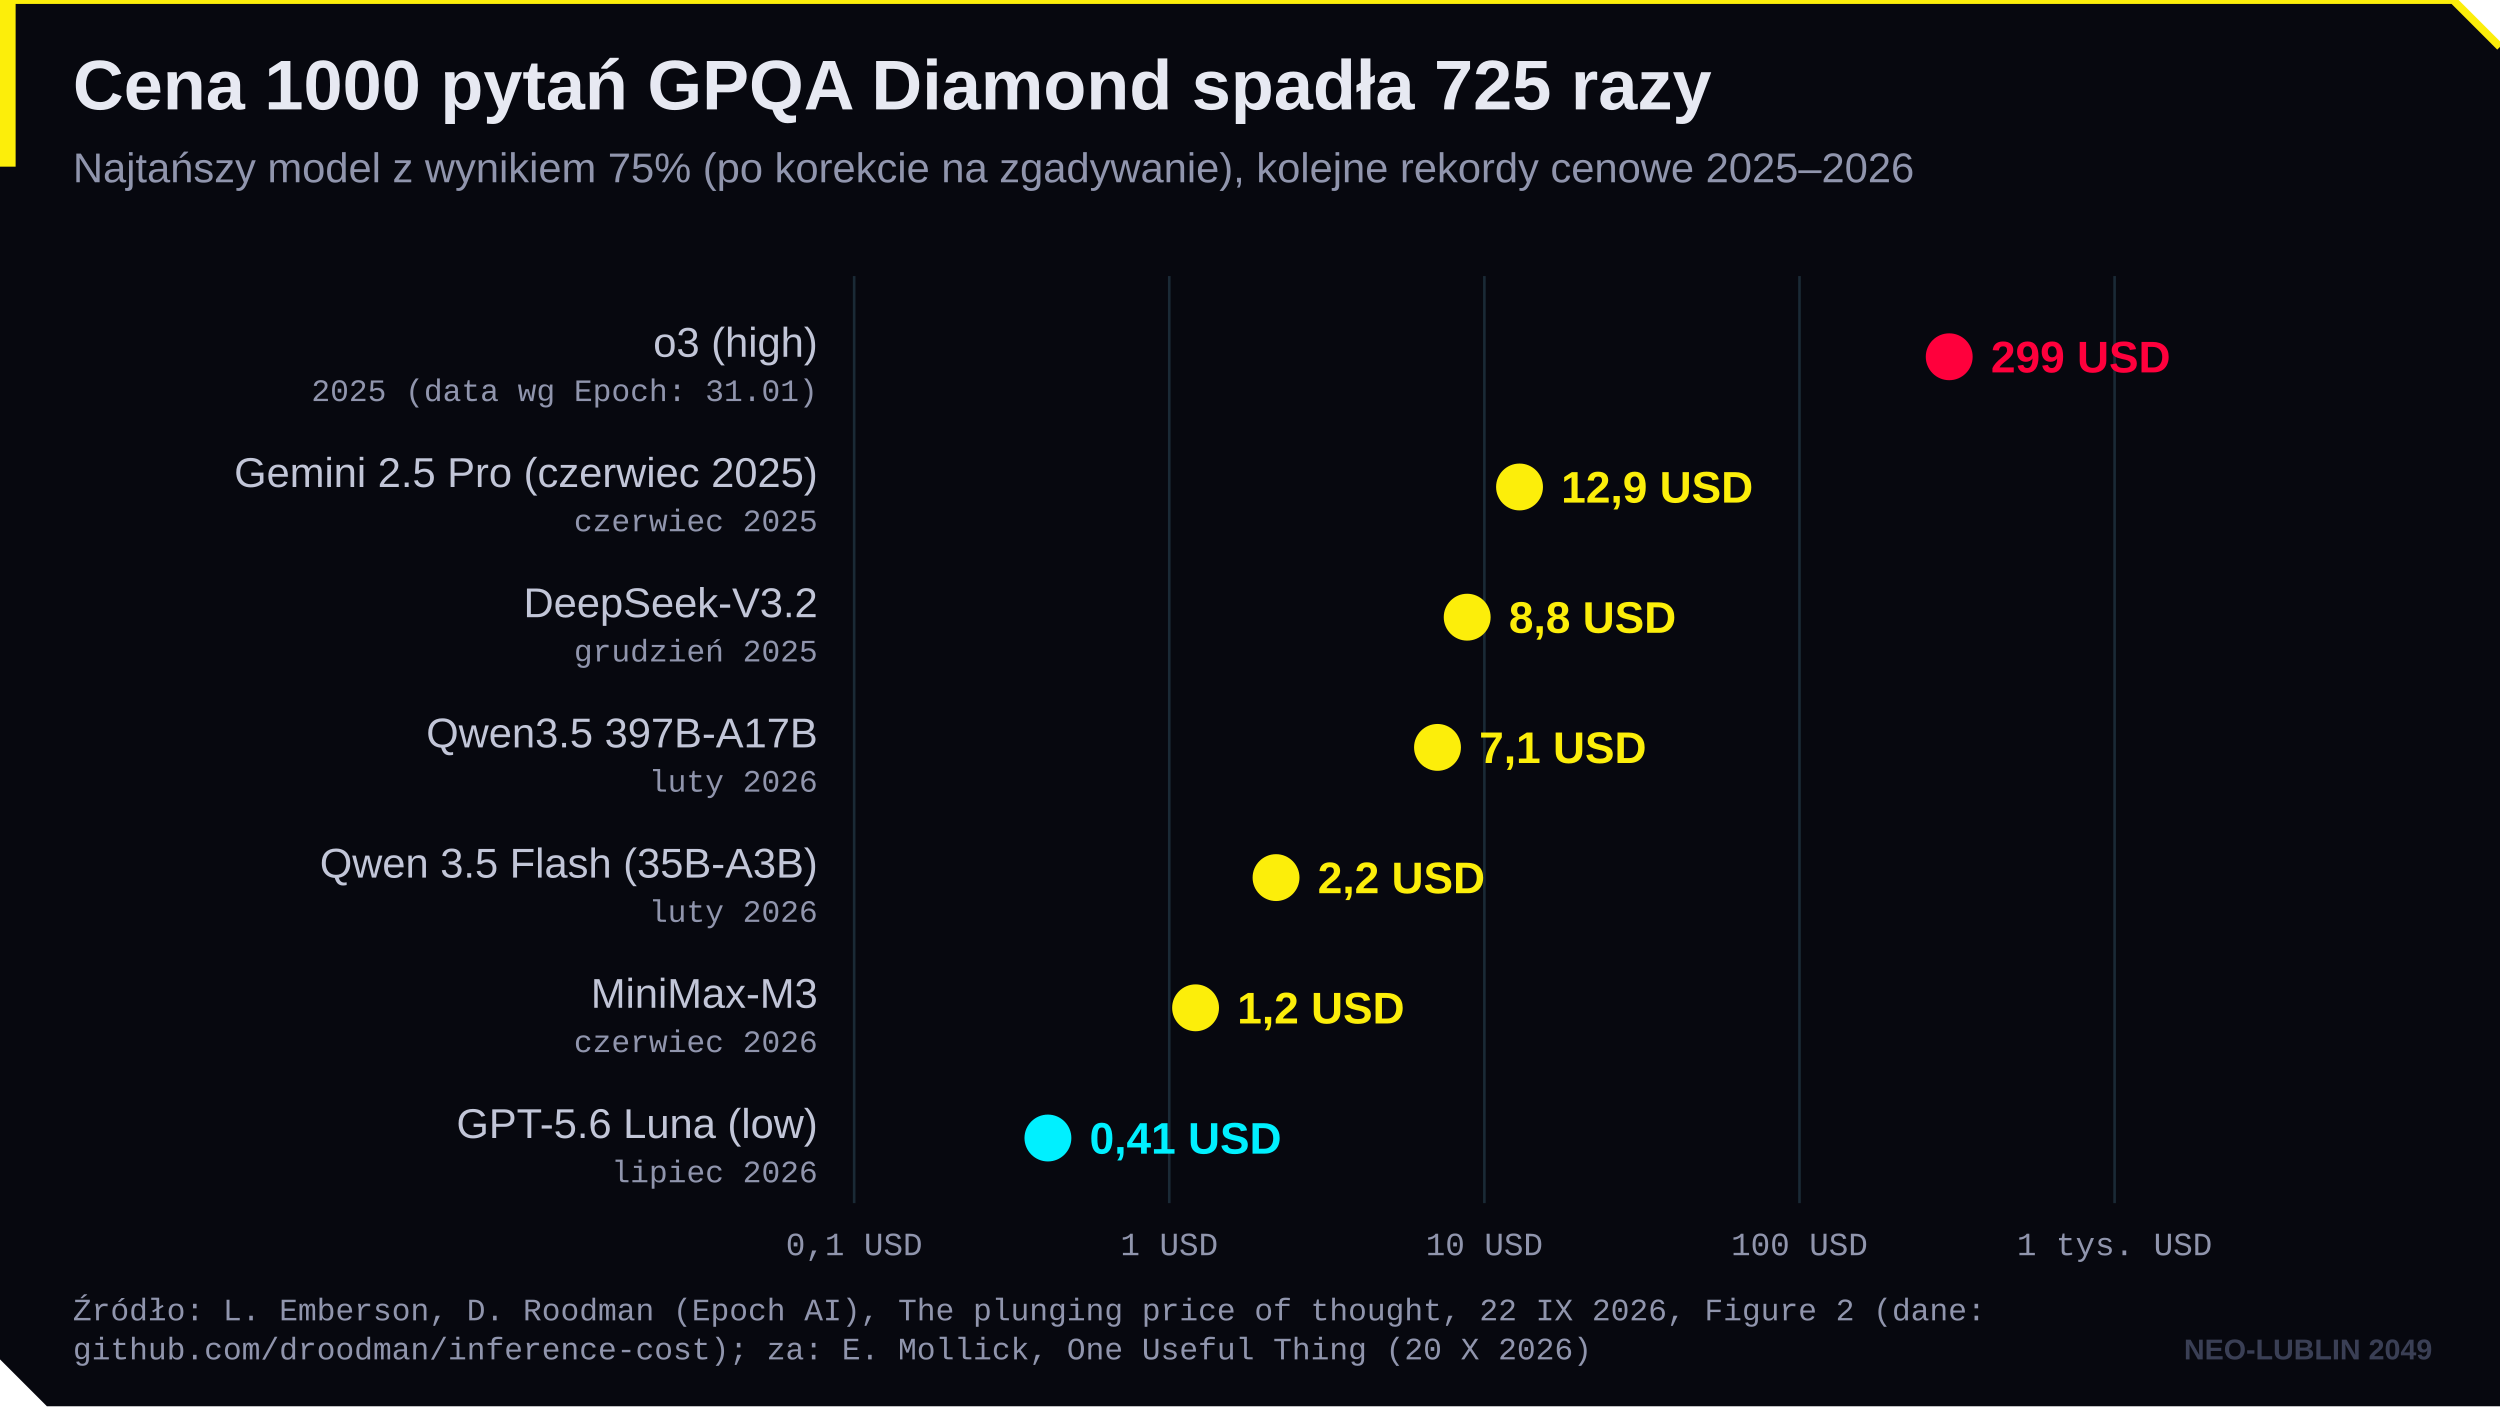
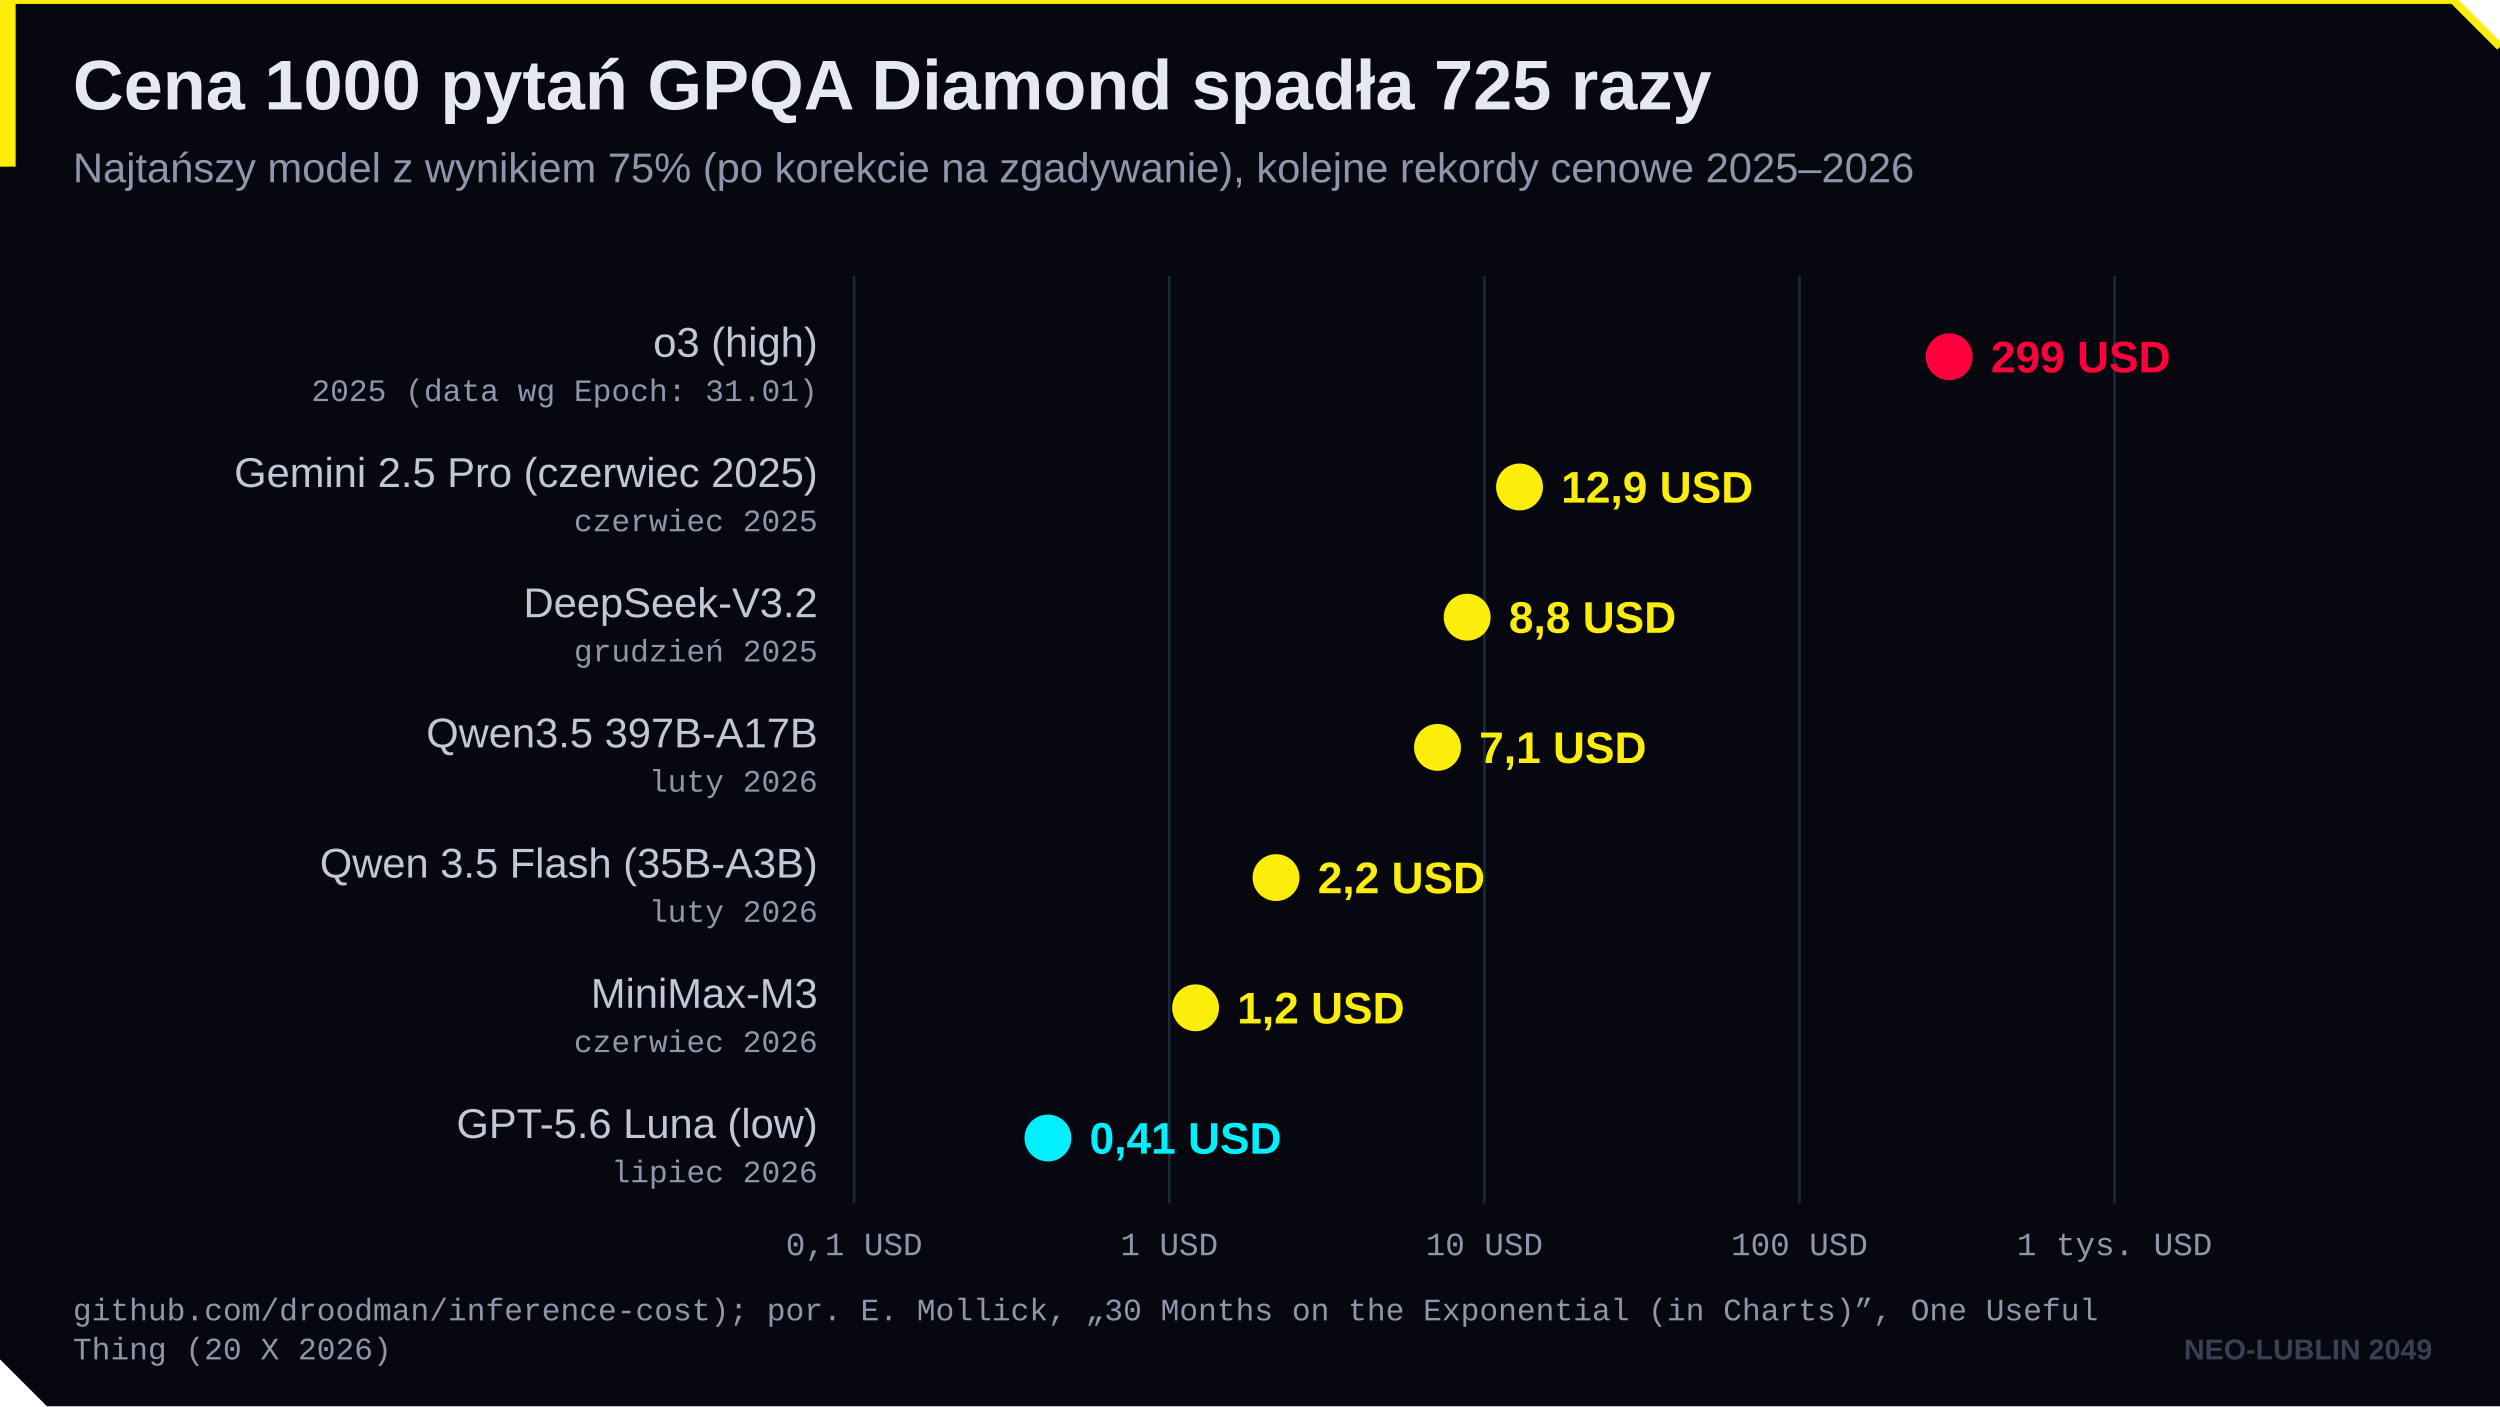
<svg xmlns="http://www.w3.org/2000/svg" viewBox="0 0 960 540" width="960" height="540" role="img" aria-labelledby="t d">
  <path d="M0 0 H942 L960 18 V540 H18 L0 522 Z" fill="#07080f" />
  <path d="M0 0 H942 L960 18" fill="none" stroke="#fcee0a" stroke-width="3" />
  <rect x="0" y="0" width="6" height="64" fill="#fcee0a" />
  <text x="28.0" y="42.0" font-family="'Chakra Petch','Bahnschrift','Segoe UI','Arial Narrow',Arial,sans-serif" font-size="27" font-weight="700" fill="#e7e9f2" text-anchor="start">Cena 1000 pytań GPQA Diamond spadła 725 razy</text>
  <text x="28.0" y="70.0" font-family="'IBM Plex Sans','Segoe UI',Arial,sans-serif" font-size="16" font-weight="400" fill="#9095ad" text-anchor="start">Najtańszy model z wynikiem 75% (po korekcie na zgadywanie), kolejne rekordy cenowe 2025–2026</text>
  <line x1="328.0" x2="328.0" y1="106" y2="462" stroke="#1a2a36" />
  <text x="328.0" y="482.0" font-family="'IBM Plex Mono','Cascadia Mono',Consolas,'Courier New',monospace" font-size="12.5" font-weight="400" fill="#9095ad" text-anchor="middle">0,1 USD</text>
  <line x1="449.0" x2="449.0" y1="106" y2="462" stroke="#1a2a36" />
  <text x="449.0" y="482.0" font-family="'IBM Plex Mono','Cascadia Mono',Consolas,'Courier New',monospace" font-size="12.5" font-weight="400" fill="#9095ad" text-anchor="middle">1 USD</text>
  <line x1="570.0" x2="570.0" y1="106" y2="462" stroke="#1a2a36" />
  <text x="570.0" y="482.0" font-family="'IBM Plex Mono','Cascadia Mono',Consolas,'Courier New',monospace" font-size="12.5" font-weight="400" fill="#9095ad" text-anchor="middle">10 USD</text>
  <line x1="691.0" x2="691.0" y1="106" y2="462" stroke="#1a2a36" />
  <text x="691.0" y="482.0" font-family="'IBM Plex Mono','Cascadia Mono',Consolas,'Courier New',monospace" font-size="12.5" font-weight="400" fill="#9095ad" text-anchor="middle">100 USD</text>
  <line x1="812.0" x2="812.0" y1="106" y2="462" stroke="#1a2a36" />
  <text x="812.0" y="482.0" font-family="'IBM Plex Mono','Cascadia Mono',Consolas,'Courier New',monospace" font-size="12.5" font-weight="400" fill="#9095ad" text-anchor="middle">1 tys. USD</text>
  <text x="314.0" y="137.0" font-family="'IBM Plex Sans','Segoe UI',Arial,sans-serif" font-size="16" font-weight="400" fill="#c2c6d8" text-anchor="end">o3 (high)</text>
  <text x="314.0" y="154.0" font-family="'IBM Plex Mono','Cascadia Mono',Consolas,'Courier New',monospace" font-size="12" font-weight="400" fill="#9095ad" text-anchor="end">2025 (data wg Epoch: 31.01)</text>
  <circle cx="748.5" cy="137.0" r="9" fill="#ff003c" />
  <text x="764.5" y="143.0" font-family="'Chakra Petch','Bahnschrift','Segoe UI','Arial Narrow',Arial,sans-serif" font-size="17" font-weight="700" fill="#ff003c" text-anchor="start">299 USD</text>
  <text x="314.0" y="187.0" font-family="'IBM Plex Sans','Segoe UI',Arial,sans-serif" font-size="16" font-weight="400" fill="#c2c6d8" text-anchor="end">Gemini 2.5 Pro (czerwiec 2025)</text>
  <text x="314.0" y="204.0" font-family="'IBM Plex Mono','Cascadia Mono',Consolas,'Courier New',monospace" font-size="12" font-weight="400" fill="#9095ad" text-anchor="end">czerwiec 2025</text>
  <circle cx="583.5" cy="187.0" r="9" fill="#fcee0a" />
  <text x="599.5" y="193.0" font-family="'Chakra Petch','Bahnschrift','Segoe UI','Arial Narrow',Arial,sans-serif" font-size="17" font-weight="700" fill="#fcee0a" text-anchor="start">12,9 USD</text>
  <text x="314.0" y="237.0" font-family="'IBM Plex Sans','Segoe UI',Arial,sans-serif" font-size="16" font-weight="400" fill="#c2c6d8" text-anchor="end">DeepSeek-V3.2</text>
  <text x="314.0" y="254.0" font-family="'IBM Plex Mono','Cascadia Mono',Consolas,'Courier New',monospace" font-size="12" font-weight="400" fill="#9095ad" text-anchor="end">grudzień 2025</text>
  <circle cx="563.4" cy="237.0" r="9" fill="#fcee0a" />
  <text x="579.4" y="243.0" font-family="'Chakra Petch','Bahnschrift','Segoe UI','Arial Narrow',Arial,sans-serif" font-size="17" font-weight="700" fill="#fcee0a" text-anchor="start">8,8 USD</text>
  <text x="314.0" y="287.0" font-family="'IBM Plex Sans','Segoe UI',Arial,sans-serif" font-size="16" font-weight="400" fill="#c2c6d8" text-anchor="end">Qwen3.5 397B-A17B</text>
  <text x="314.0" y="304.0" font-family="'IBM Plex Mono','Cascadia Mono',Consolas,'Courier New',monospace" font-size="12" font-weight="400" fill="#9095ad" text-anchor="end">luty 2026</text>
  <circle cx="552.0" cy="287.0" r="9" fill="#fcee0a" />
  <text x="568.0" y="293.0" font-family="'Chakra Petch','Bahnschrift','Segoe UI','Arial Narrow',Arial,sans-serif" font-size="17" font-weight="700" fill="#fcee0a" text-anchor="start">7,1 USD</text>
  <text x="314.0" y="337.0" font-family="'IBM Plex Sans','Segoe UI',Arial,sans-serif" font-size="16" font-weight="400" fill="#c2c6d8" text-anchor="end">Qwen 3.5 Flash (35B-A3B)</text>
  <text x="314.0" y="354.0" font-family="'IBM Plex Mono','Cascadia Mono',Consolas,'Courier New',monospace" font-size="12" font-weight="400" fill="#9095ad" text-anchor="end">luty 2026</text>
  <circle cx="490.0" cy="337.0" r="9" fill="#fcee0a" />
  <text x="506.0" y="343.0" font-family="'Chakra Petch','Bahnschrift','Segoe UI','Arial Narrow',Arial,sans-serif" font-size="17" font-weight="700" fill="#fcee0a" text-anchor="start">2,2 USD</text>
  <text x="314.0" y="387.0" font-family="'IBM Plex Sans','Segoe UI',Arial,sans-serif" font-size="16" font-weight="400" fill="#c2c6d8" text-anchor="end">MiniMax-M3</text>
  <text x="314.0" y="404.0" font-family="'IBM Plex Mono','Cascadia Mono',Consolas,'Courier New',monospace" font-size="12" font-weight="400" fill="#9095ad" text-anchor="end">czerwiec 2026</text>
  <circle cx="459.1" cy="387.0" r="9" fill="#fcee0a" />
  <text x="475.1" y="393.0" font-family="'Chakra Petch','Bahnschrift','Segoe UI','Arial Narrow',Arial,sans-serif" font-size="17" font-weight="700" fill="#fcee0a" text-anchor="start">1,2 USD</text>
  <text x="314.0" y="437.0" font-family="'IBM Plex Sans','Segoe UI',Arial,sans-serif" font-size="16" font-weight="400" fill="#c2c6d8" text-anchor="end">GPT-5.6 Luna (low)</text>
  <text x="314.0" y="454.0" font-family="'IBM Plex Mono','Cascadia Mono',Consolas,'Courier New',monospace" font-size="12" font-weight="400" fill="#9095ad" text-anchor="end">lipiec 2026</text>
  <circle cx="402.4" cy="437.0" r="9" fill="#00f0ff" />
  <text x="418.4" y="443.0" font-family="'Chakra Petch','Bahnschrift','Segoe UI','Arial Narrow',Arial,sans-serif" font-size="17" font-weight="700" fill="#00f0ff" text-anchor="start">0,41 USD</text>
-   <text x="28.0" y="507.0" font-family="'IBM Plex Mono','Cascadia Mono',Consolas,'Courier New',monospace" font-size="12" font-weight="400" fill="#9095ad" text-anchor="start">Źródło: L. Emberson, D. Roodman (Epoch AI), The plunging price of thought, 22 IX 2026, Figure 2 (dane:</text>
-   <text x="28.0" y="522.0" font-family="'IBM Plex Mono','Cascadia Mono',Consolas,'Courier New',monospace" font-size="12" font-weight="400" fill="#9095ad" text-anchor="start">github.com/droodman/inference-cost); za: E. Mollick, One Useful Thing (20 X 2026)</text>
+   <text x="28.0" y="507.0" font-family="'IBM Plex Mono','Cascadia Mono',Consolas,'Courier New',monospace" font-size="12" font-weight="400" fill="#9095ad" text-anchor="start">github.com/droodman/inference-cost); por. E. Mollick, „30 Months on the Exponential (in Charts)”, One Useful</text>
+   <text x="28.0" y="522.0" font-family="'IBM Plex Mono','Cascadia Mono',Consolas,'Courier New',monospace" font-size="12" font-weight="400" fill="#9095ad" text-anchor="start">Thing (20 X 2026)</text>
  <text x="934.0" y="522.0" font-family="'Chakra Petch','Bahnschrift','Segoe UI','Arial Narrow',Arial,sans-serif" font-size="11" font-weight="700" fill="#3a3f55" text-anchor="end">NEO-LUBLIN 2049</text>
</svg>
